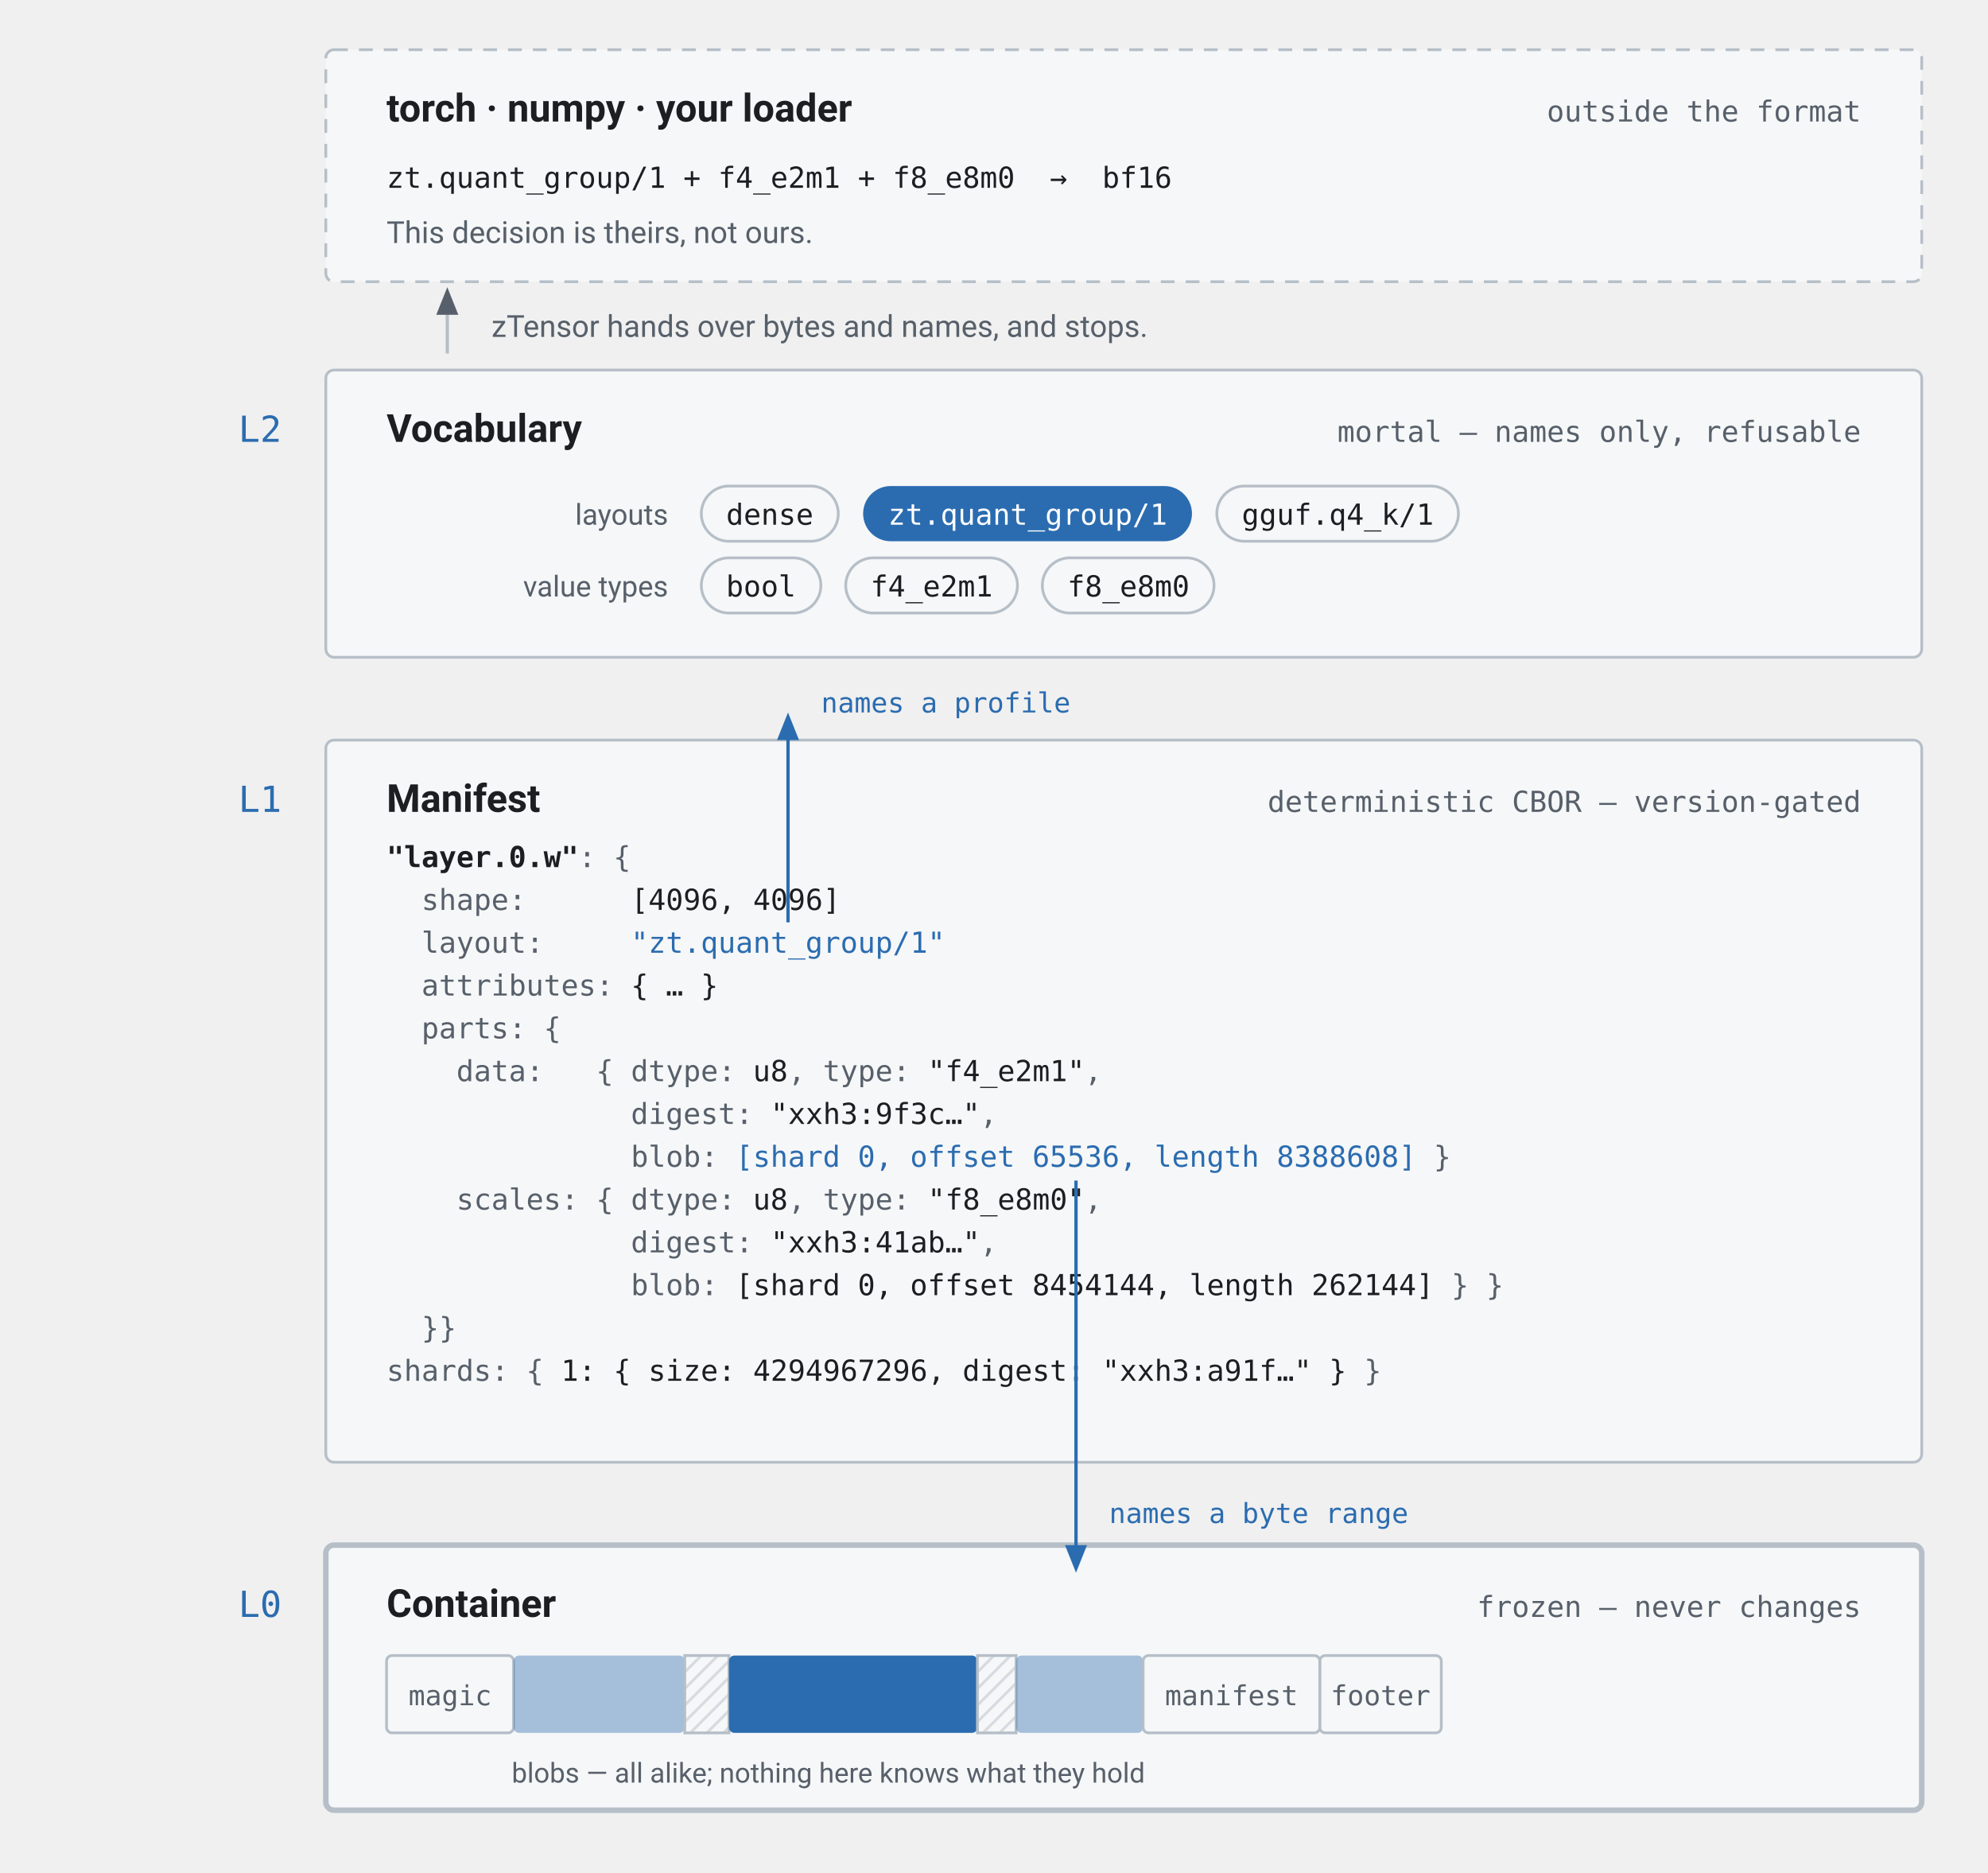
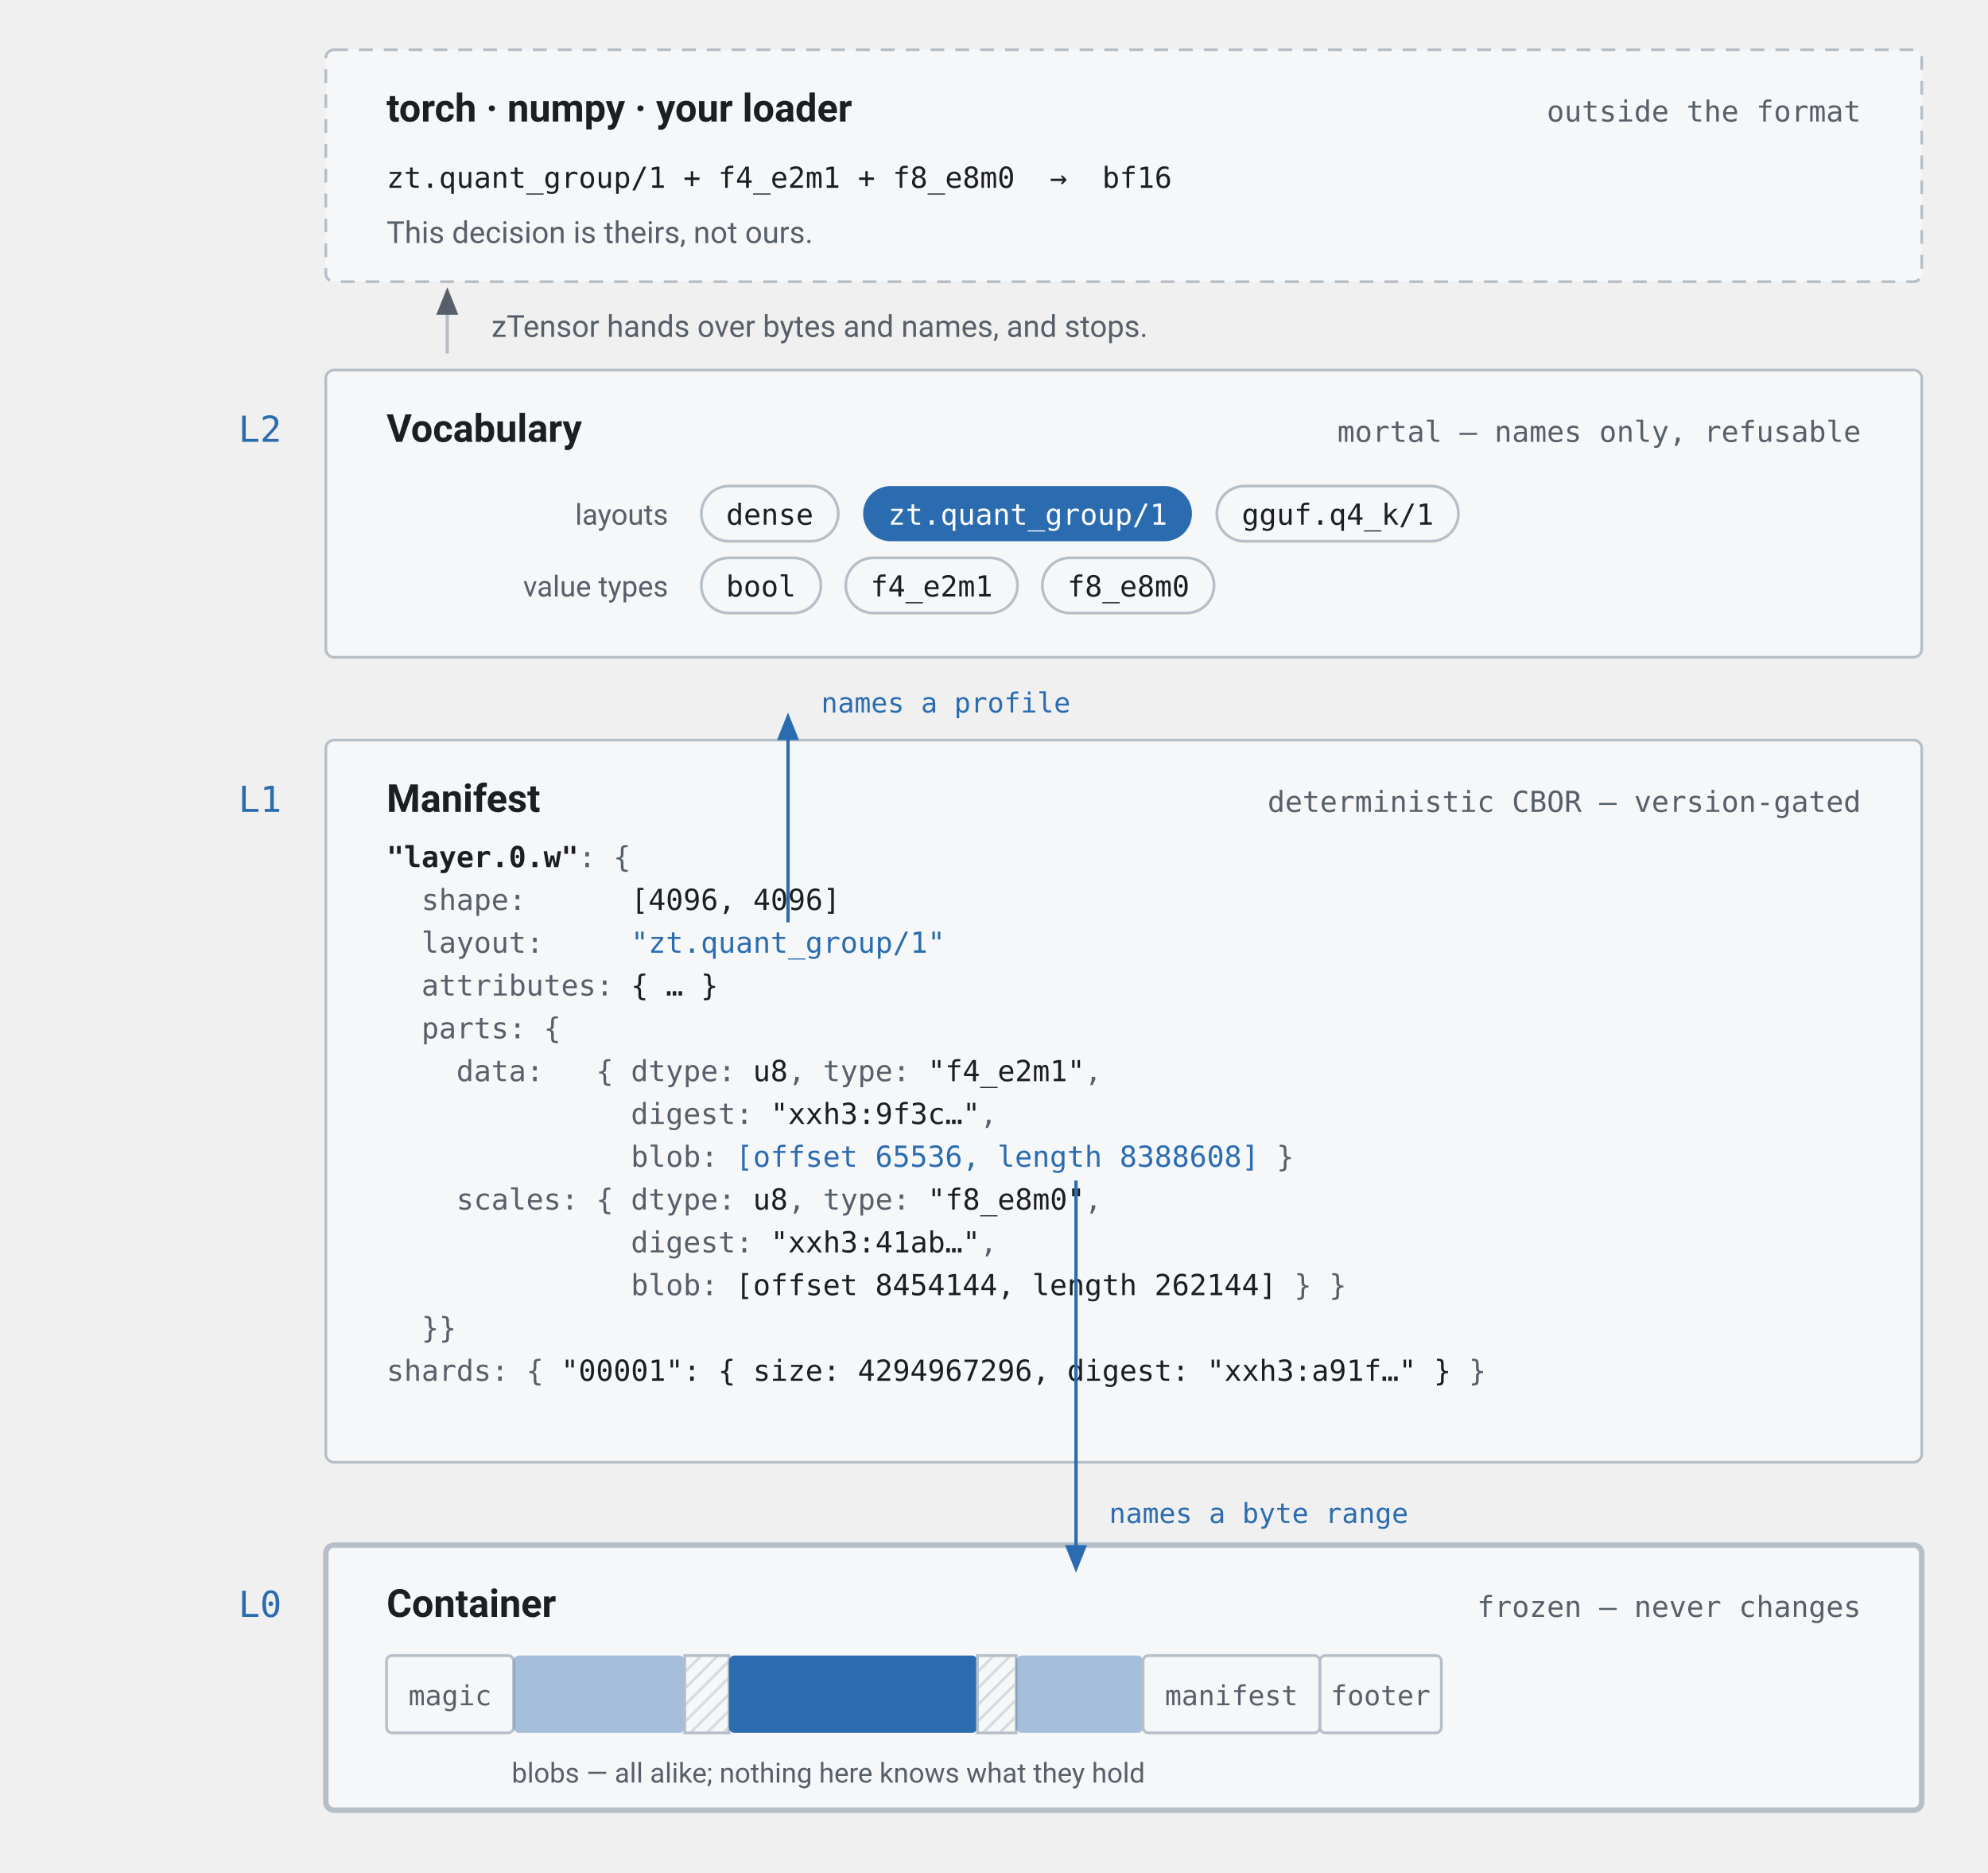
- <svg xmlns="http://www.w3.org/2000/svg" viewBox="0 0 720 678" width="720" height="678" role="img" aria-label="The three layers and what sits above them. L0 is the container: magic, a heap of page-aligned blobs that are all alike, the manifest blob and a footer. L1 is the manifest, naming for each tensor a shape, a layout, attributes, and for each part a dtype, a value type, a digest and a blob triple. L2 is the vocabulary: names only. Above all three, outside the format, a framework such as torch reads those names and decides what the values mean.">
+ <svg xmlns="http://www.w3.org/2000/svg" viewBox="0 0 720 678" width="720" height="678" role="img" aria-label="The three layers and what sits above them. L0 is the container: magic, a heap of page-aligned blobs that are all alike, the manifest blob and a footer. L1 is the manifest, naming for each tensor a shape, a layout, attributes, and for each part a dtype, a value type, a digest and a blob range. L2 is the vocabulary: names only. Above all three, outside the format, a framework such as torch reads those names and decides what the values mean.">
  <style>
    text { font-family: system-ui, -apple-system, "Segoe UI", Roboto, sans-serif; }
    .mono { font-family: ui-monospace, SFMono-Regular, Menlo, Consolas, monospace; }
    .fg { fill: #1c1e21; }
    .dim { fill: #57606a; }
    .rule { stroke: #d0d7de; }
    .edge { stroke: #b6bfc8; }
    .fill-alt { fill: #f6f7f8; }
    .accent { fill: #2b6cb0; }
    .accent-s { stroke: #2b6cb0; }
    .on-accent { fill: #ffffff; }
    .pad { stroke: #b6bfc8; }
    @media (prefers-color-scheme: dark) {
      .fg { fill: #e3e3e3; }
      .dim { fill: #a8a8a8; }
      .rule { stroke: #3a3b3f; }
      .edge { stroke: #4d4e53; }
      .fill-alt { fill: #242526; }
      .accent { fill: #78a9e0; }
      .accent-s { stroke: #78a9e0; }
      .on-accent { fill: #1b1b1d; }
      .pad { stroke: #4d4e53; }
    }
  </style>
  <rect x="118" y="18" width="578" height="84" rx="3" class="fill-alt edge" stroke-width="1" stroke-dasharray="5 4" />
  <text class="fg" x="140.0" y="44.0" font-size="14" font-weight="600" xml:space="preserve">torch · numpy · your loader</text>
  <text class="mono dim" x="674.0" y="44.0" font-size="10.5" text-anchor="end" xml:space="preserve">outside the format</text>
  <text class="mono fg" x="140.0" y="68.0" font-size="10.5" xml:space="preserve">zt.quant_group/1 + f4_e2m1 + f8_e8m0  →  bf16</text>
  <text class="dim" x="140.0" y="88.0" font-size="11" xml:space="preserve">This decision is theirs, not ours.</text>
  <line class="edge" x1="162" y1="128" x2="162" y2="108" stroke-width="1.2" />
  <path d="M 158 114 L 162 104 L 166 114 Z" class="dim" />
  <text class="dim" x="178.0" y="122.0" font-size="11" xml:space="preserve">zTensor hands over bytes and names, and stops.</text>
  <rect x="118" y="134" width="578" height="104" rx="3" class="fill-alt edge" stroke-width="1" />
  <text class="mono accent" x="102.0" y="160.0" font-size="13" text-anchor="end" xml:space="preserve">L2</text>
  <text class="fg" x="140.0" y="160.0" font-size="14" font-weight="600" xml:space="preserve">Vocabulary</text>
  <text class="mono dim" x="674.0" y="160.0" font-size="10.5" text-anchor="end" xml:space="preserve">mortal — names only, refusable</text>
  <text class="dim" x="242.0" y="190.0" font-size="10.5" text-anchor="end" xml:space="preserve">layouts</text>
  <rect x="254.0" y="176" width="49.6" height="20" rx="10" class="fill-alt edge" stroke-width="1" />
  <text class="mono fg" x="278.8" y="190.0" font-size="10.5" text-anchor="middle" xml:space="preserve">dense</text>
  <rect x="312.6" y="176" width="119.1" height="20" rx="10" class="accent" stroke-width="1" />
  <text class="mono on-accent" x="372.2" y="190.0" font-size="10.5" text-anchor="middle" xml:space="preserve">zt.quant_group/1</text>
  <rect x="440.7" y="176" width="87.5" height="20" rx="10" class="fill-alt edge" stroke-width="1" />
  <text class="mono fg" x="484.5" y="190.0" font-size="10.5" text-anchor="middle" xml:space="preserve">gguf.q4_k/1</text>
  <text class="dim" x="242.0" y="216.0" font-size="10.5" text-anchor="end" xml:space="preserve">value types</text>
  <rect x="254.0" y="202" width="43.3" height="20" rx="10" class="fill-alt edge" stroke-width="1" />
  <text class="mono fg" x="275.6" y="216.0" font-size="10.5" text-anchor="middle" xml:space="preserve">bool</text>
  <rect x="306.3" y="202" width="62.2" height="20" rx="10" class="fill-alt edge" stroke-width="1" />
  <text class="mono fg" x="337.4" y="216.0" font-size="10.5" text-anchor="middle" xml:space="preserve">f4_e2m1</text>
  <rect x="377.5" y="202" width="62.2" height="20" rx="10" class="fill-alt edge" stroke-width="1" />
  <text class="mono fg" x="408.7" y="216.0" font-size="10.5" text-anchor="middle" xml:space="preserve">f8_e8m0</text>
  <rect x="118" y="268" width="578" height="261.5" rx="3" class="fill-alt edge" stroke-width="1" />
  <text class="mono accent" x="102.0" y="294.0" font-size="13" text-anchor="end" xml:space="preserve">L1</text>
  <text class="fg" x="140.0" y="294.0" font-size="14" font-weight="600" xml:space="preserve">Manifest</text>
  <text class="mono dim" x="674.0" y="294.0" font-size="10.5" text-anchor="end" xml:space="preserve">deterministic CBOR — version-gated</text>
  <text class="mono fg" x="140.0" y="314.0" font-size="10.5" font-weight="600" xml:space="preserve">"layer.0.w"</text>
  <text class="mono dim" x="209.5" y="314.0" font-size="10.5" xml:space="preserve">: {</text>
  <text class="mono dim" x="140.0" y="329.5" font-size="10.5" xml:space="preserve">  shape:      </text>
  <text class="mono fg" x="228.5" y="329.5" font-size="10.5" xml:space="preserve">[4096, 4096]</text>
  <text class="mono dim" x="140.0" y="345.0" font-size="10.5" xml:space="preserve">  layout:     </text>
  <text class="mono accent" x="228.5" y="345.0" font-size="10.5" xml:space="preserve">"zt.quant_group/1"</text>
  <text class="mono dim" x="140.0" y="360.5" font-size="10.5" xml:space="preserve">  attributes: </text>
  <text class="mono fg" x="228.5" y="360.5" font-size="10.5" xml:space="preserve">{ … }</text>
  <text class="mono dim" x="140.0" y="376.0" font-size="10.5" xml:space="preserve">  parts: {</text>
  <text class="mono dim" x="140.0" y="391.5" font-size="10.5" xml:space="preserve">    data:   { dtype: </text>
  <text class="mono fg" x="272.7" y="391.5" font-size="10.5" xml:space="preserve">u8</text>
  <text class="mono dim" x="285.4" y="391.5" font-size="10.5" xml:space="preserve">, type: </text>
  <text class="mono fg" x="336.0" y="391.5" font-size="10.5" xml:space="preserve">"f4_e2m1"</text>
  <text class="mono dim" x="392.8" y="391.5" font-size="10.5" xml:space="preserve">,</text>
  <text class="mono dim" x="140.0" y="407.0" font-size="10.5" xml:space="preserve">              digest: </text>
  <text class="mono fg" x="279.1" y="407.0" font-size="10.5" xml:space="preserve">"xxh3:9f3c…"</text>
  <text class="mono dim" x="354.9" y="407.0" font-size="10.5" xml:space="preserve">,</text>
  <text class="mono dim" x="140.0" y="422.5" font-size="10.5" xml:space="preserve">              blob: </text>
-   <text class="mono accent" x="266.4" y="422.5" font-size="10.5" xml:space="preserve">[shard 0, offset 65536, length 8388608]</text>
-   <text class="mono dim" x="512.9" y="422.5" font-size="10.5" xml:space="preserve"> }</text>
+   <text class="mono accent" x="266.4" y="422.5" font-size="10.5" xml:space="preserve">[offset 65536, length 8388608]</text>
+   <text class="mono dim" x="456.0" y="422.5" font-size="10.5" xml:space="preserve"> }</text>
  <text class="mono dim" x="140.0" y="438.0" font-size="10.5" xml:space="preserve">    scales: { dtype: </text>
  <text class="mono fg" x="272.7" y="438.0" font-size="10.5" xml:space="preserve">u8</text>
  <text class="mono dim" x="285.4" y="438.0" font-size="10.5" xml:space="preserve">, type: </text>
  <text class="mono fg" x="336.0" y="438.0" font-size="10.5" xml:space="preserve">"f8_e8m0"</text>
  <text class="mono dim" x="392.8" y="438.0" font-size="10.5" xml:space="preserve">,</text>
  <text class="mono dim" x="140.0" y="453.5" font-size="10.5" xml:space="preserve">              digest: </text>
  <text class="mono fg" x="279.1" y="453.5" font-size="10.5" xml:space="preserve">"xxh3:41ab…"</text>
  <text class="mono dim" x="354.9" y="453.5" font-size="10.5" xml:space="preserve">,</text>
  <text class="mono dim" x="140.0" y="469.0" font-size="10.5" xml:space="preserve">              blob: </text>
-   <text class="mono fg" x="266.4" y="469.0" font-size="10.5" xml:space="preserve">[shard 0, offset 8454144, length 262144]</text>
-   <text class="mono dim" x="519.3" y="469.0" font-size="10.5" xml:space="preserve"> } }</text>
+   <text class="mono fg" x="266.4" y="469.0" font-size="10.5" xml:space="preserve">[offset 8454144, length 262144]</text>
+   <text class="mono dim" x="462.4" y="469.0" font-size="10.5" xml:space="preserve"> } }</text>
  <text class="mono dim" x="140.0" y="484.5" font-size="10.5" xml:space="preserve">  }</text>
  <text class="mono dim" x="159.0" y="484.5" font-size="10.5" xml:space="preserve">}</text>
  <text class="mono dim" x="140.0" y="500.0" font-size="10.5" xml:space="preserve">shards: { </text>
-   <text class="mono fg" x="203.2" y="500.0" font-size="10.5" xml:space="preserve">1: { size: 4294967296, digest: "xxh3:a91f…" }</text>
-   <text class="mono dim" x="487.7" y="500.0" font-size="10.5" xml:space="preserve"> }</text>
+   <text class="mono fg" x="203.2" y="500.0" font-size="10.5" xml:space="preserve">"00001": { size: 4294967296, digest: "xxh3:a91f…" }</text>
+   <text class="mono dim" x="525.6" y="500.0" font-size="10.5" xml:space="preserve"> }</text>
  <rect x="118" y="559.5" width="578" height="96" rx="3" class="fill-alt edge" stroke-width="2" />
  <text class="mono accent" x="102.0" y="585.5" font-size="13" text-anchor="end" xml:space="preserve">L0</text>
  <text class="fg" x="140.0" y="585.5" font-size="14" font-weight="600" xml:space="preserve">Container</text>
  <text class="mono dim" x="674.0" y="585.5" font-size="10.5" text-anchor="end" xml:space="preserve">frozen — never changes</text>
  <rect x="140" y="599.5" width="46" height="28" rx="2" fill="none" class="edge" stroke-width="1" />
  <text class="mono dim" x="163.0" y="617.5" font-size="10" text-anchor="middle" xml:space="preserve">magic</text>
  <rect class="accent" x="186" y="599.5" width="62" height="28" rx="2" opacity="0.4" />
  <clipPath id="z248">
    <rect x="248" y="599.5" width="16" height="28" />
  </clipPath>
  <g class="pad" stroke-width="1" opacity="0.5" clip-path="url(#z248)">
    <line x1="220" y1="627.5" x2="248" y2="599.5" />
    <line x1="226" y1="627.5" x2="254" y2="599.5" />
    <line x1="232" y1="627.5" x2="260" y2="599.5" />
    <line x1="238" y1="627.5" x2="266" y2="599.5" />
    <line x1="244" y1="627.5" x2="272" y2="599.5" />
    <line x1="250" y1="627.5" x2="278" y2="599.5" />
    <line x1="256" y1="627.5" x2="284" y2="599.5" />
    <line x1="262" y1="627.5" x2="290" y2="599.5" />
    <line x1="268" y1="627.5" x2="296" y2="599.5" />
    <line x1="274" y1="627.5" x2="302" y2="599.5" />
    <line x1="280" y1="627.5" x2="308" y2="599.5" />
    <line x1="286" y1="627.5" x2="314" y2="599.5" />
  </g>
  <rect x="248" y="599.5" width="16" height="28" fill="none" class="edge" stroke-width="1" />
  <rect class="accent" x="264" y="599.5" width="90" height="28" rx="2" opacity="1" />
  <clipPath id="z354">
    <rect x="354" y="599.5" width="14" height="28" />
  </clipPath>
  <g class="pad" stroke-width="1" opacity="0.5" clip-path="url(#z354)">
    <line x1="326" y1="627.5" x2="354" y2="599.5" />
    <line x1="332" y1="627.5" x2="360" y2="599.5" />
    <line x1="338" y1="627.5" x2="366" y2="599.5" />
    <line x1="344" y1="627.5" x2="372" y2="599.5" />
    <line x1="350" y1="627.5" x2="378" y2="599.5" />
    <line x1="356" y1="627.5" x2="384" y2="599.5" />
    <line x1="362" y1="627.5" x2="390" y2="599.5" />
    <line x1="368" y1="627.5" x2="396" y2="599.5" />
    <line x1="374" y1="627.5" x2="402" y2="599.5" />
    <line x1="380" y1="627.5" x2="408" y2="599.5" />
    <line x1="386" y1="627.5" x2="414" y2="599.5" />
    <line x1="392" y1="627.5" x2="420" y2="599.5" />
  </g>
  <rect x="354" y="599.5" width="14" height="28" fill="none" class="edge" stroke-width="1" />
  <rect class="accent" x="368" y="599.5" width="46" height="28" rx="2" opacity="0.4" />
  <rect x="414" y="599.5" width="64" height="28" rx="2" fill="none" class="edge" stroke-width="1" />
  <text class="mono dim" x="446.0" y="617.5" font-size="10" text-anchor="middle" xml:space="preserve">manifest</text>
  <rect x="478" y="599.5" width="44" height="28" rx="2" fill="none" class="edge" stroke-width="1" />
  <text class="mono dim" x="500.0" y="617.5" font-size="10" text-anchor="middle" xml:space="preserve">footer</text>
  <text class="dim" x="300.0" y="645.5" font-size="10" text-anchor="middle" xml:space="preserve">blobs — all alike; nothing here knows what they hold</text>
  <line class="accent-s" x1="285.4" y1="334.0" x2="285.4" y2="262" stroke-width="1.2" />
  <path d="M 281.4 268 L 285.4 258 L 289.4 268 Z" class="accent" />
  <text class="mono accent" x="297.4" y="258.0" font-size="10" xml:space="preserve">names a profile</text>
  <line class="accent-s" x1="389.7" y1="427.5" x2="389.7" y2="565.5" stroke-width="1.2" />
  <path d="M 385.7 559.5 L 389.7 569.5 L 393.7 559.5 Z" class="accent" />
  <text class="mono accent" x="401.7" y="551.5" font-size="10" xml:space="preserve">names a byte range</text>
</svg>
